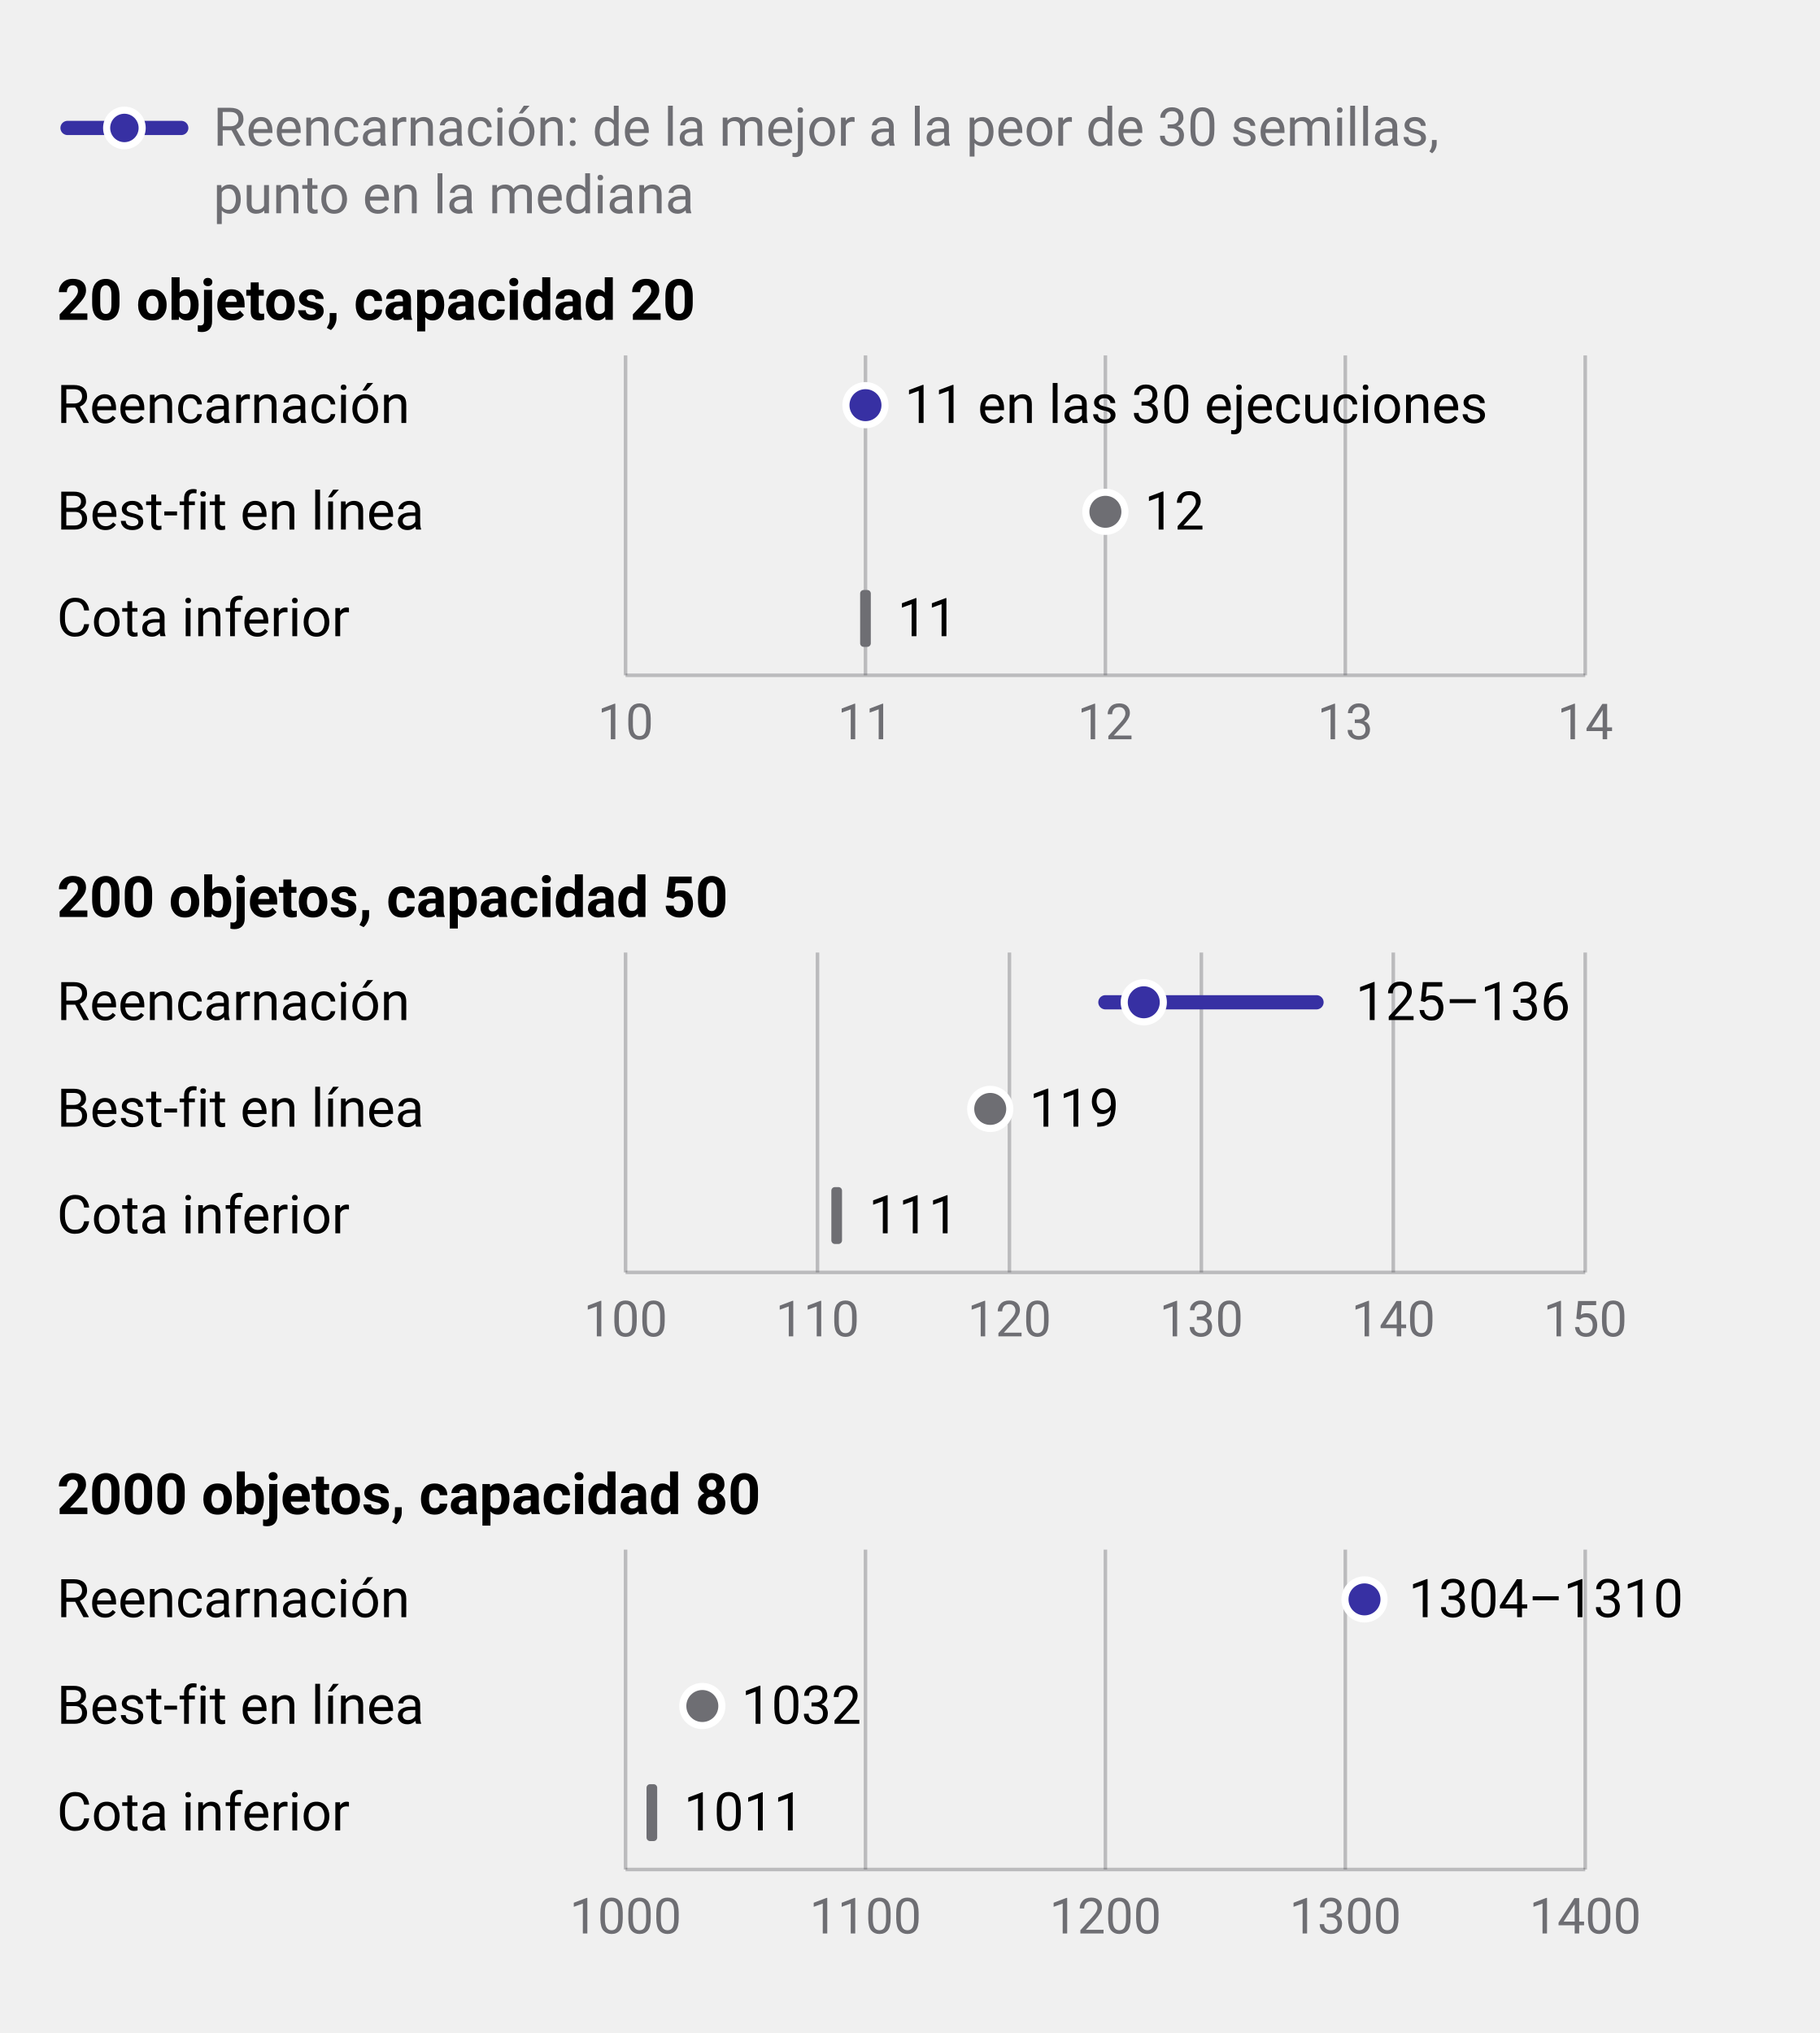
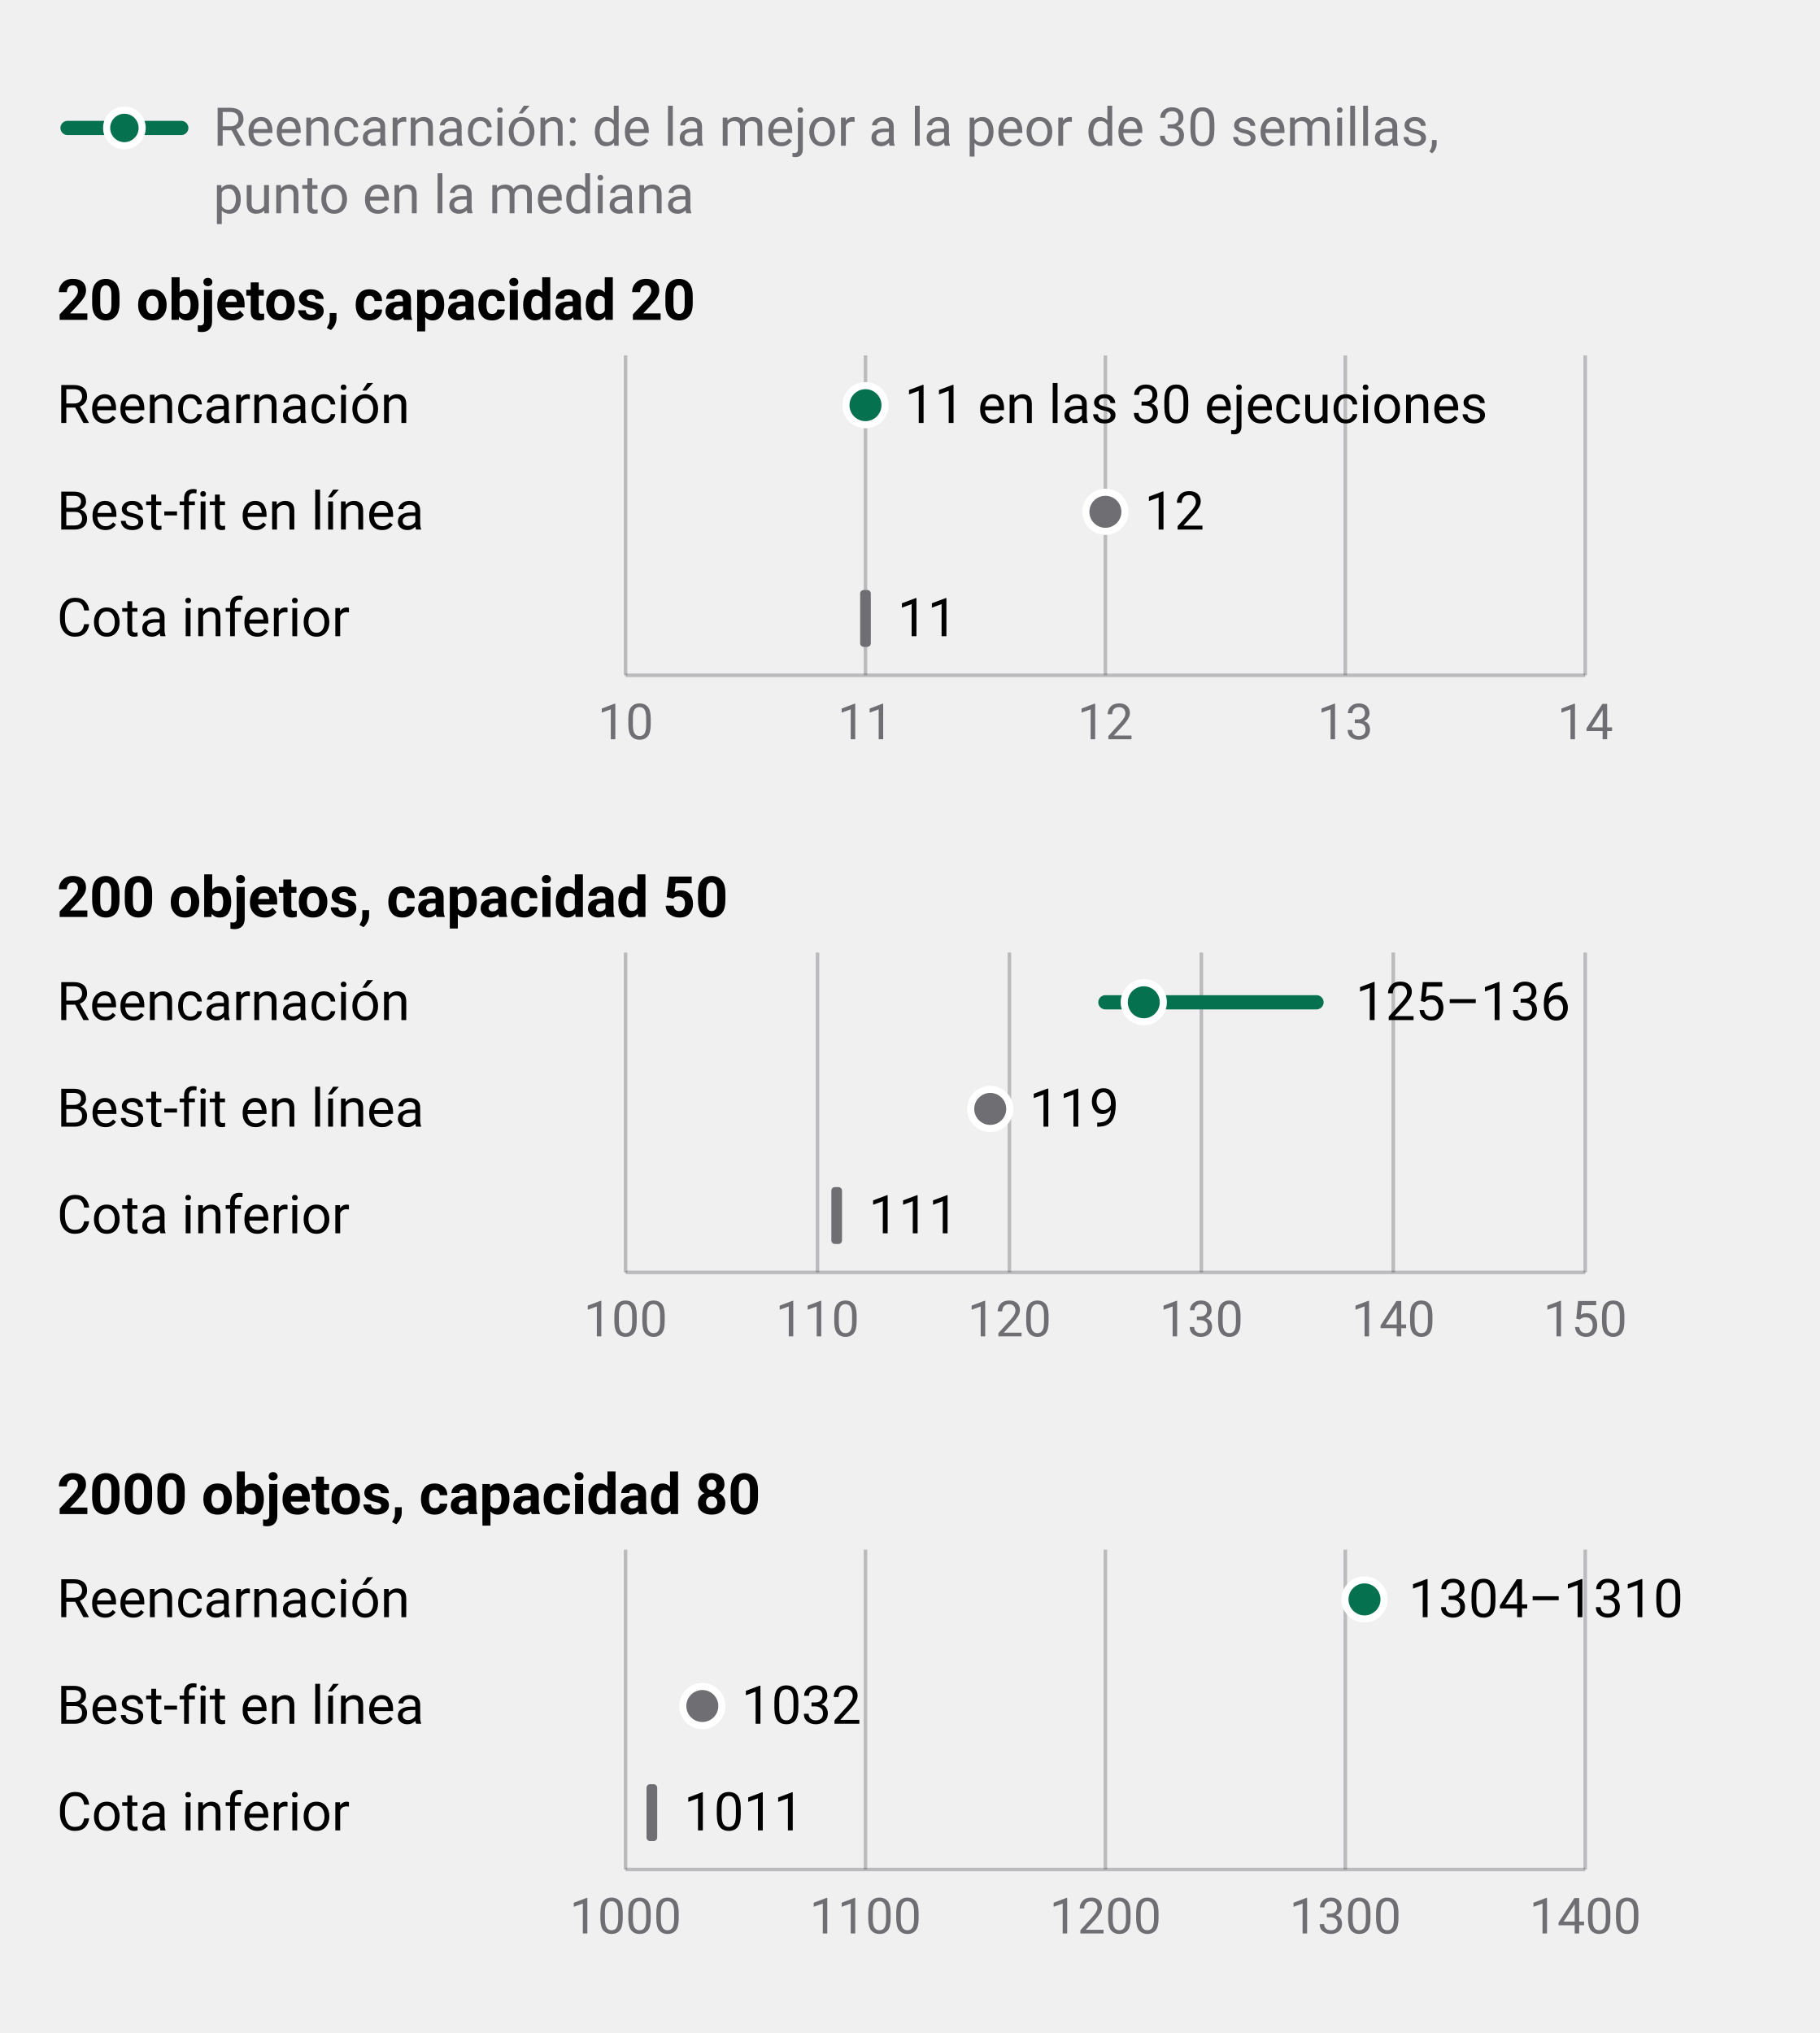
<svg xmlns="http://www.w3.org/2000/svg" viewBox="-16 -16 512 572" width="512" height="572" role="img" aria-labelledby="t d">
  <style>
svg{font-family:-apple-system, BlinkMacSystemFont, system-ui, "Segoe UI", Roboto, sans-serif;}
text{font-family:-apple-system, BlinkMacSystemFont, system-ui, "Segoe UI", Roboto, sans-serif;}
.ink{fill:#000}
.sec{fill:#6e6e73}
.hair{stroke:rgba(60,60,67,.29)}
- .acc{fill:#3730a3}
- .accs{stroke:#3730a3}
+ .acc{fill:#05714f}
+ .accs{stroke:#05714f}
.gray{fill:#6e6e73}
.grays{stroke:#6e6e73}
.track{fill:rgba(120,120,128,.16)}
.on{fill:#fff}
.ring{stroke:#fff}
.num{font-variant-numeric:tabular-nums}
</style>
  <g>
    <line class="accs" x1="3" y1="20" x2="35" y2="20" stroke-width="4" stroke-linecap="round" />
    <circle class="acc ring" cx="19" cy="20" r="5" stroke-width="2" />
    <text class="sec" x="44" y="25" font-size="15">Reencarnación: de la mejor a la peor de 30 semillas,</text>
    <text class="sec" x="44" y="44" font-size="15">punto en la mediana</text>
  </g>
  <g>
    <text class="ink" x="0" y="74" font-size="16" font-weight="600">20 objetos, capacidad 20</text>
    <line class="hair" x1="160" y1="84" x2="160" y2="174" stroke-width="1" />
    <text class="sec num" x="160" y="192" font-size="14" text-anchor="middle">10</text>
    <line class="hair" x1="227.5" y1="84" x2="227.5" y2="174" stroke-width="1" />
    <text class="sec num" x="227.5" y="192" font-size="14" text-anchor="middle">11</text>
    <line class="hair" x1="295" y1="84" x2="295" y2="174" stroke-width="1" />
    <text class="sec num" x="295" y="192" font-size="14" text-anchor="middle">12</text>
    <line class="hair" x1="362.5" y1="84" x2="362.5" y2="174" stroke-width="1" />
    <text class="sec num" x="362.5" y="192" font-size="14" text-anchor="middle">13</text>
    <line class="hair" x1="430" y1="84" x2="430" y2="174" stroke-width="1" />
    <text class="sec num" x="430" y="192" font-size="14" text-anchor="middle">14</text>
    <line class="hair" x1="160" y1="174" x2="430" y2="174" stroke-width="1" />
    <text class="ink" x="0" y="103" font-size="15">Reencarnación</text>
    <text class="ink" x="0" y="133" font-size="15">Best-fit en línea</text>
    <text class="ink" x="0" y="163" font-size="15">Cota inferior</text>
    <circle class="acc ring" cx="227.5" cy="98" r="5.5" stroke-width="2" />
    <text class="ink num" x="238.5" y="103" font-size="15">11 en las 30 ejecuciones</text>
    <circle class="gray ring" cx="295" cy="128" r="5.5" stroke-width="2" />
    <text class="ink num" x="306" y="133" font-size="15">12</text>
    <rect class="gray" x="226" y="150" width="3" height="16" rx="1" />
    <text class="ink num" x="236.5" y="163" font-size="15">11</text>
  </g>
  <g>
    <text class="ink" x="0" y="242" font-size="16" font-weight="600">200 objetos, capacidad 50</text>
    <line class="hair" x1="160" y1="252" x2="160" y2="342" stroke-width="1" />
    <text class="sec num" x="160" y="360" font-size="14" text-anchor="middle">100</text>
    <line class="hair" x1="214" y1="252" x2="214" y2="342" stroke-width="1" />
    <text class="sec num" x="214" y="360" font-size="14" text-anchor="middle">110</text>
    <line class="hair" x1="268" y1="252" x2="268" y2="342" stroke-width="1" />
    <text class="sec num" x="268" y="360" font-size="14" text-anchor="middle">120</text>
    <line class="hair" x1="322" y1="252" x2="322" y2="342" stroke-width="1" />
    <text class="sec num" x="322" y="360" font-size="14" text-anchor="middle">130</text>
    <line class="hair" x1="376" y1="252" x2="376" y2="342" stroke-width="1" />
    <text class="sec num" x="376" y="360" font-size="14" text-anchor="middle">140</text>
    <line class="hair" x1="430" y1="252" x2="430" y2="342" stroke-width="1" />
    <text class="sec num" x="430" y="360" font-size="14" text-anchor="middle">150</text>
    <line class="hair" x1="160" y1="342" x2="430" y2="342" stroke-width="1" />
    <text class="ink" x="0" y="271" font-size="15">Reencarnación</text>
    <text class="ink" x="0" y="301" font-size="15">Best-fit en línea</text>
    <text class="ink" x="0" y="331" font-size="15">Cota inferior</text>
    <line class="accs" x1="295" y1="266" x2="354.4" y2="266" stroke-width="4" stroke-linecap="round" />
    <circle class="acc ring" cx="305.8" cy="266" r="5.5" stroke-width="2" />
    <text class="ink num" x="365.4" y="271" font-size="15">125–136</text>
    <circle class="gray ring" cx="262.6" cy="296" r="5.5" stroke-width="2" />
    <text class="ink num" x="273.6" y="301" font-size="15">119</text>
    <rect class="gray" x="217.9" y="318" width="3" height="16" rx="1" />
    <text class="ink num" x="228.4" y="331" font-size="15">111</text>
  </g>
  <g>
    <text class="ink" x="0" y="410" font-size="16" font-weight="600">2000 objetos, capacidad 80</text>
    <line class="hair" x1="160" y1="420" x2="160" y2="510" stroke-width="1" />
    <text class="sec num" x="160" y="528" font-size="14" text-anchor="middle">1000</text>
    <line class="hair" x1="227.5" y1="420" x2="227.5" y2="510" stroke-width="1" />
    <text class="sec num" x="227.5" y="528" font-size="14" text-anchor="middle">1100</text>
    <line class="hair" x1="295" y1="420" x2="295" y2="510" stroke-width="1" />
    <text class="sec num" x="295" y="528" font-size="14" text-anchor="middle">1200</text>
    <line class="hair" x1="362.5" y1="420" x2="362.5" y2="510" stroke-width="1" />
    <text class="sec num" x="362.5" y="528" font-size="14" text-anchor="middle">1300</text>
    <line class="hair" x1="430" y1="420" x2="430" y2="510" stroke-width="1" />
    <text class="sec num" x="430" y="528" font-size="14" text-anchor="middle">1400</text>
    <line class="hair" x1="160" y1="510" x2="430" y2="510" stroke-width="1" />
    <text class="ink" x="0" y="439" font-size="15">Reencarnación</text>
    <text class="ink" x="0" y="469" font-size="15">Best-fit en línea</text>
    <text class="ink" x="0" y="499" font-size="15">Cota inferior</text>
    <line class="accs" x1="365.2" y1="434" x2="369.3" y2="434" stroke-width="4" stroke-linecap="round" />
    <circle class="acc ring" cx="367.9" cy="434" r="5.5" stroke-width="2" />
    <text class="ink num" x="380.3" y="439" font-size="15">1304–1310</text>
    <circle class="gray ring" cx="181.6" cy="464" r="5.5" stroke-width="2" />
    <text class="ink num" x="192.6" y="469" font-size="15">1032</text>
    <rect class="gray" x="165.9" y="486" width="3" height="16" rx="1" />
    <text class="ink num" x="176.4" y="499" font-size="15">1011</text>
  </g>
</svg>
